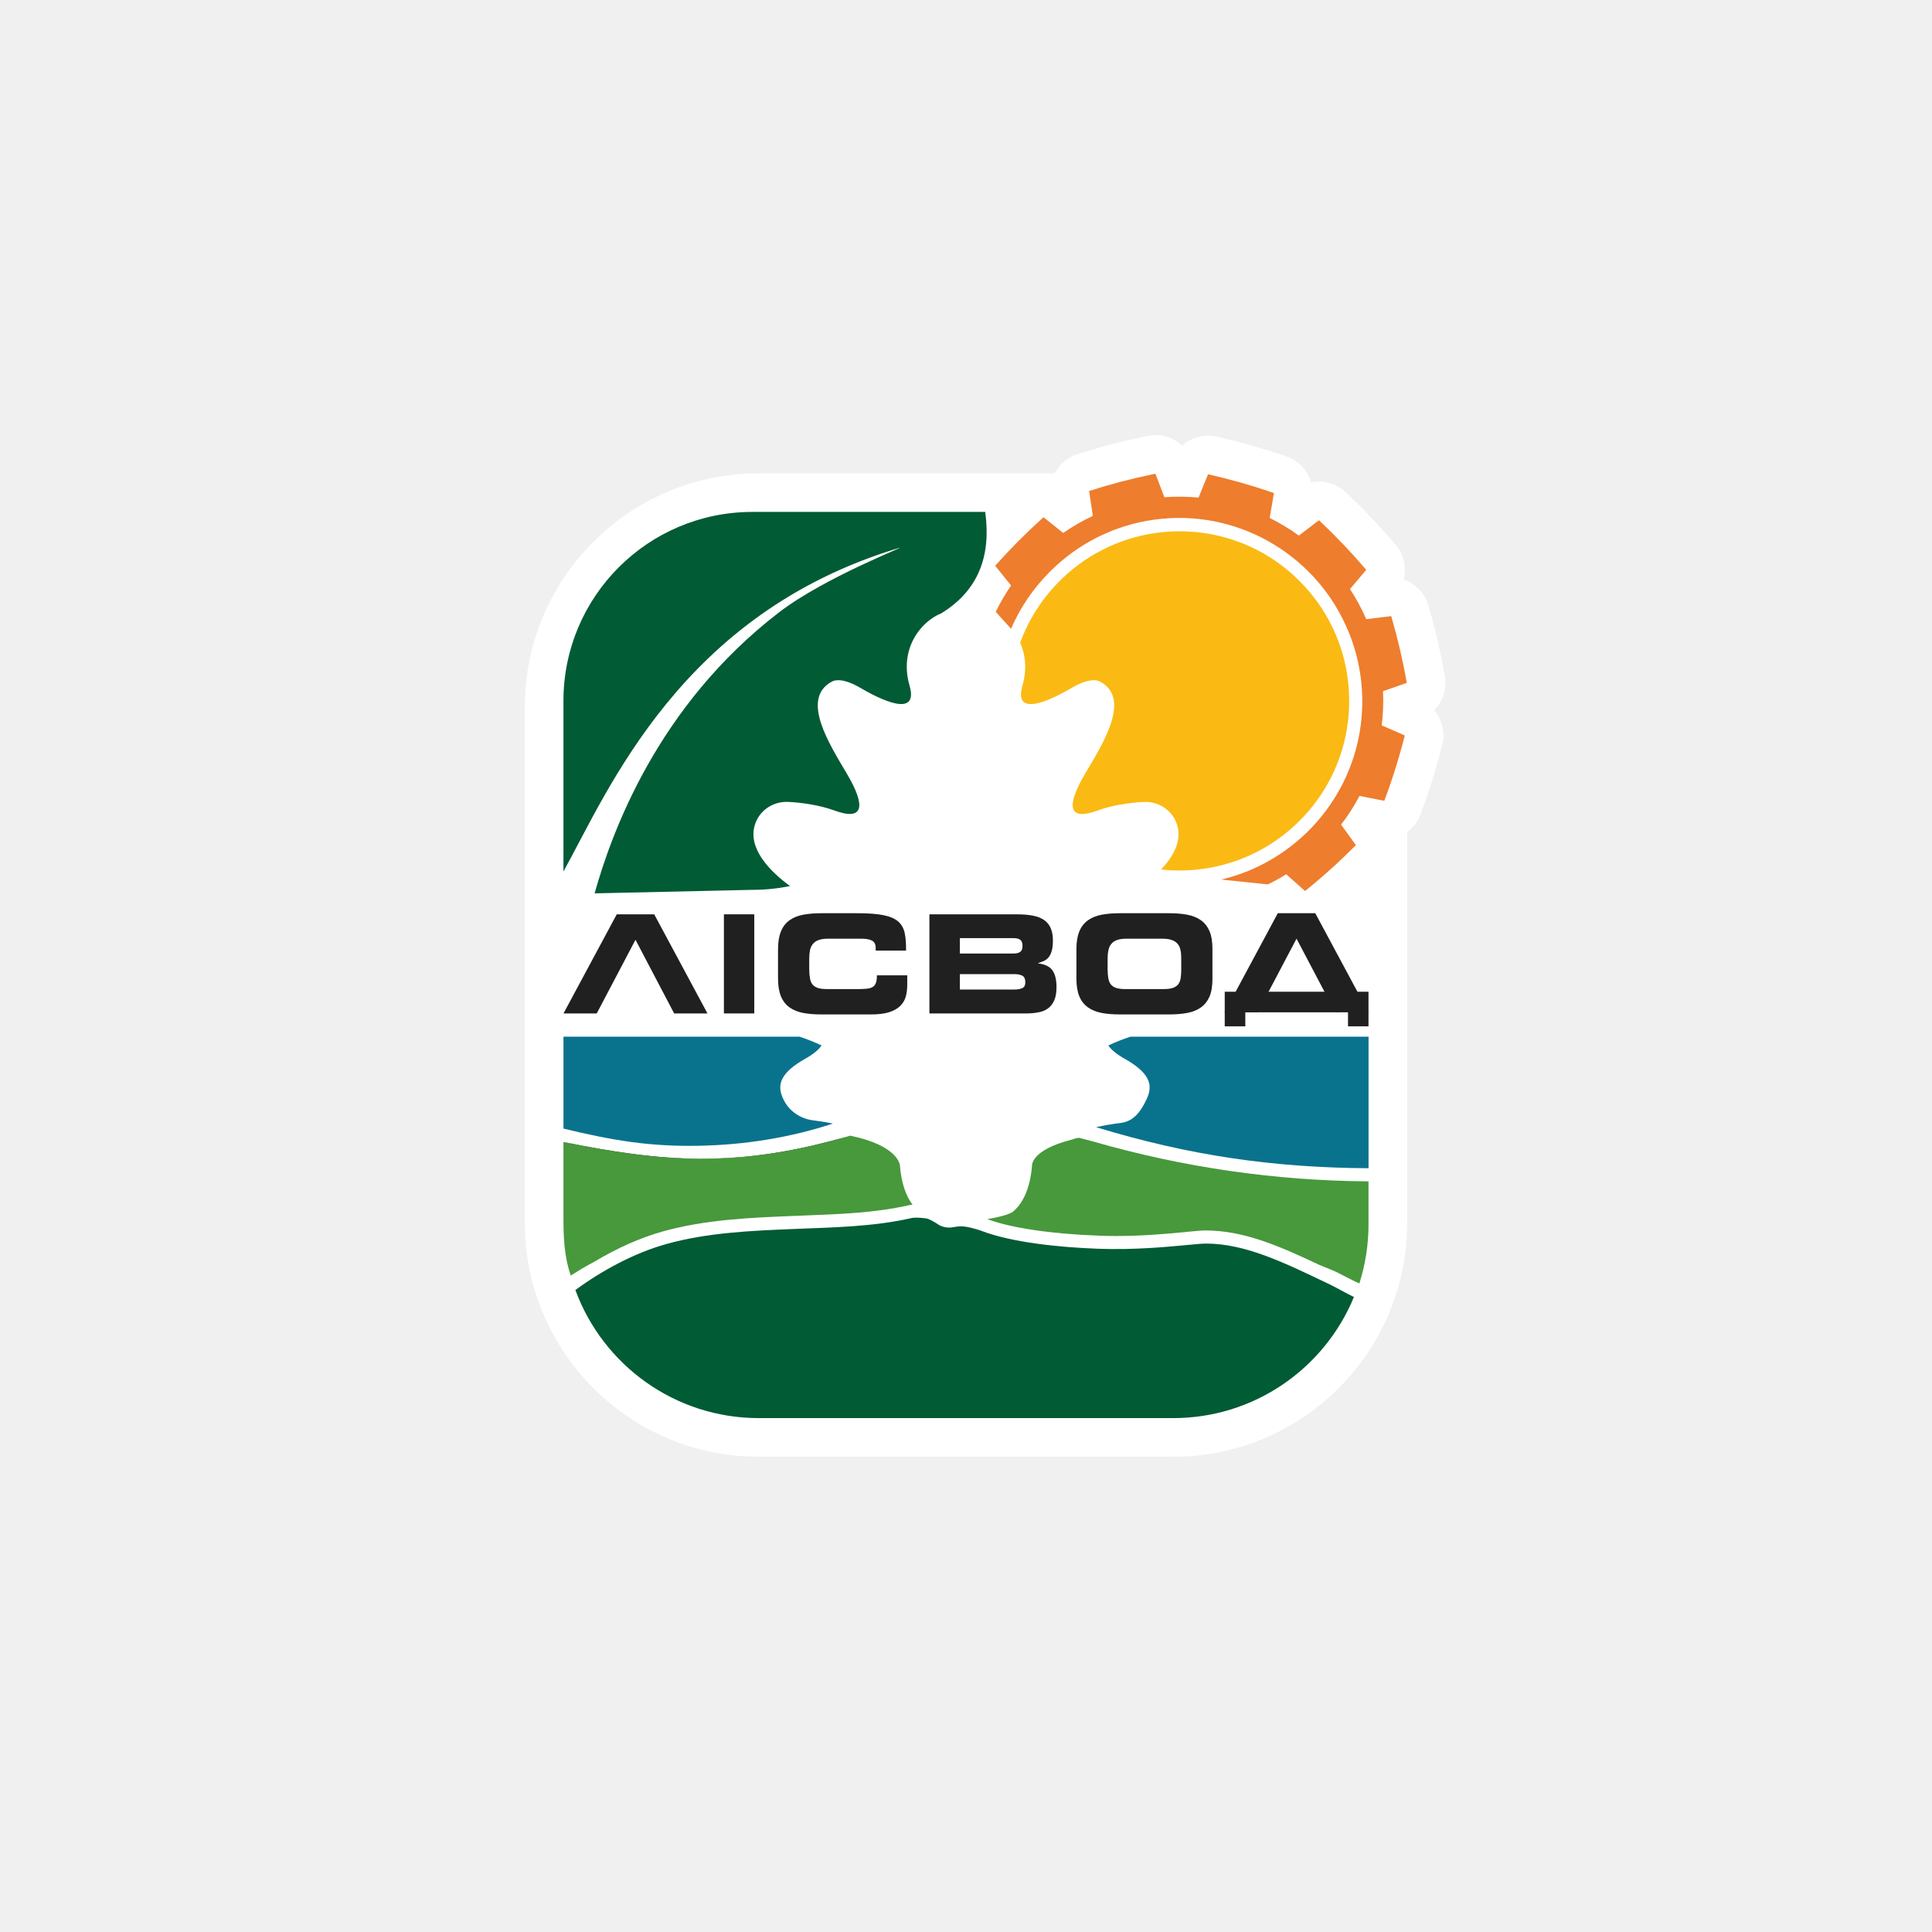
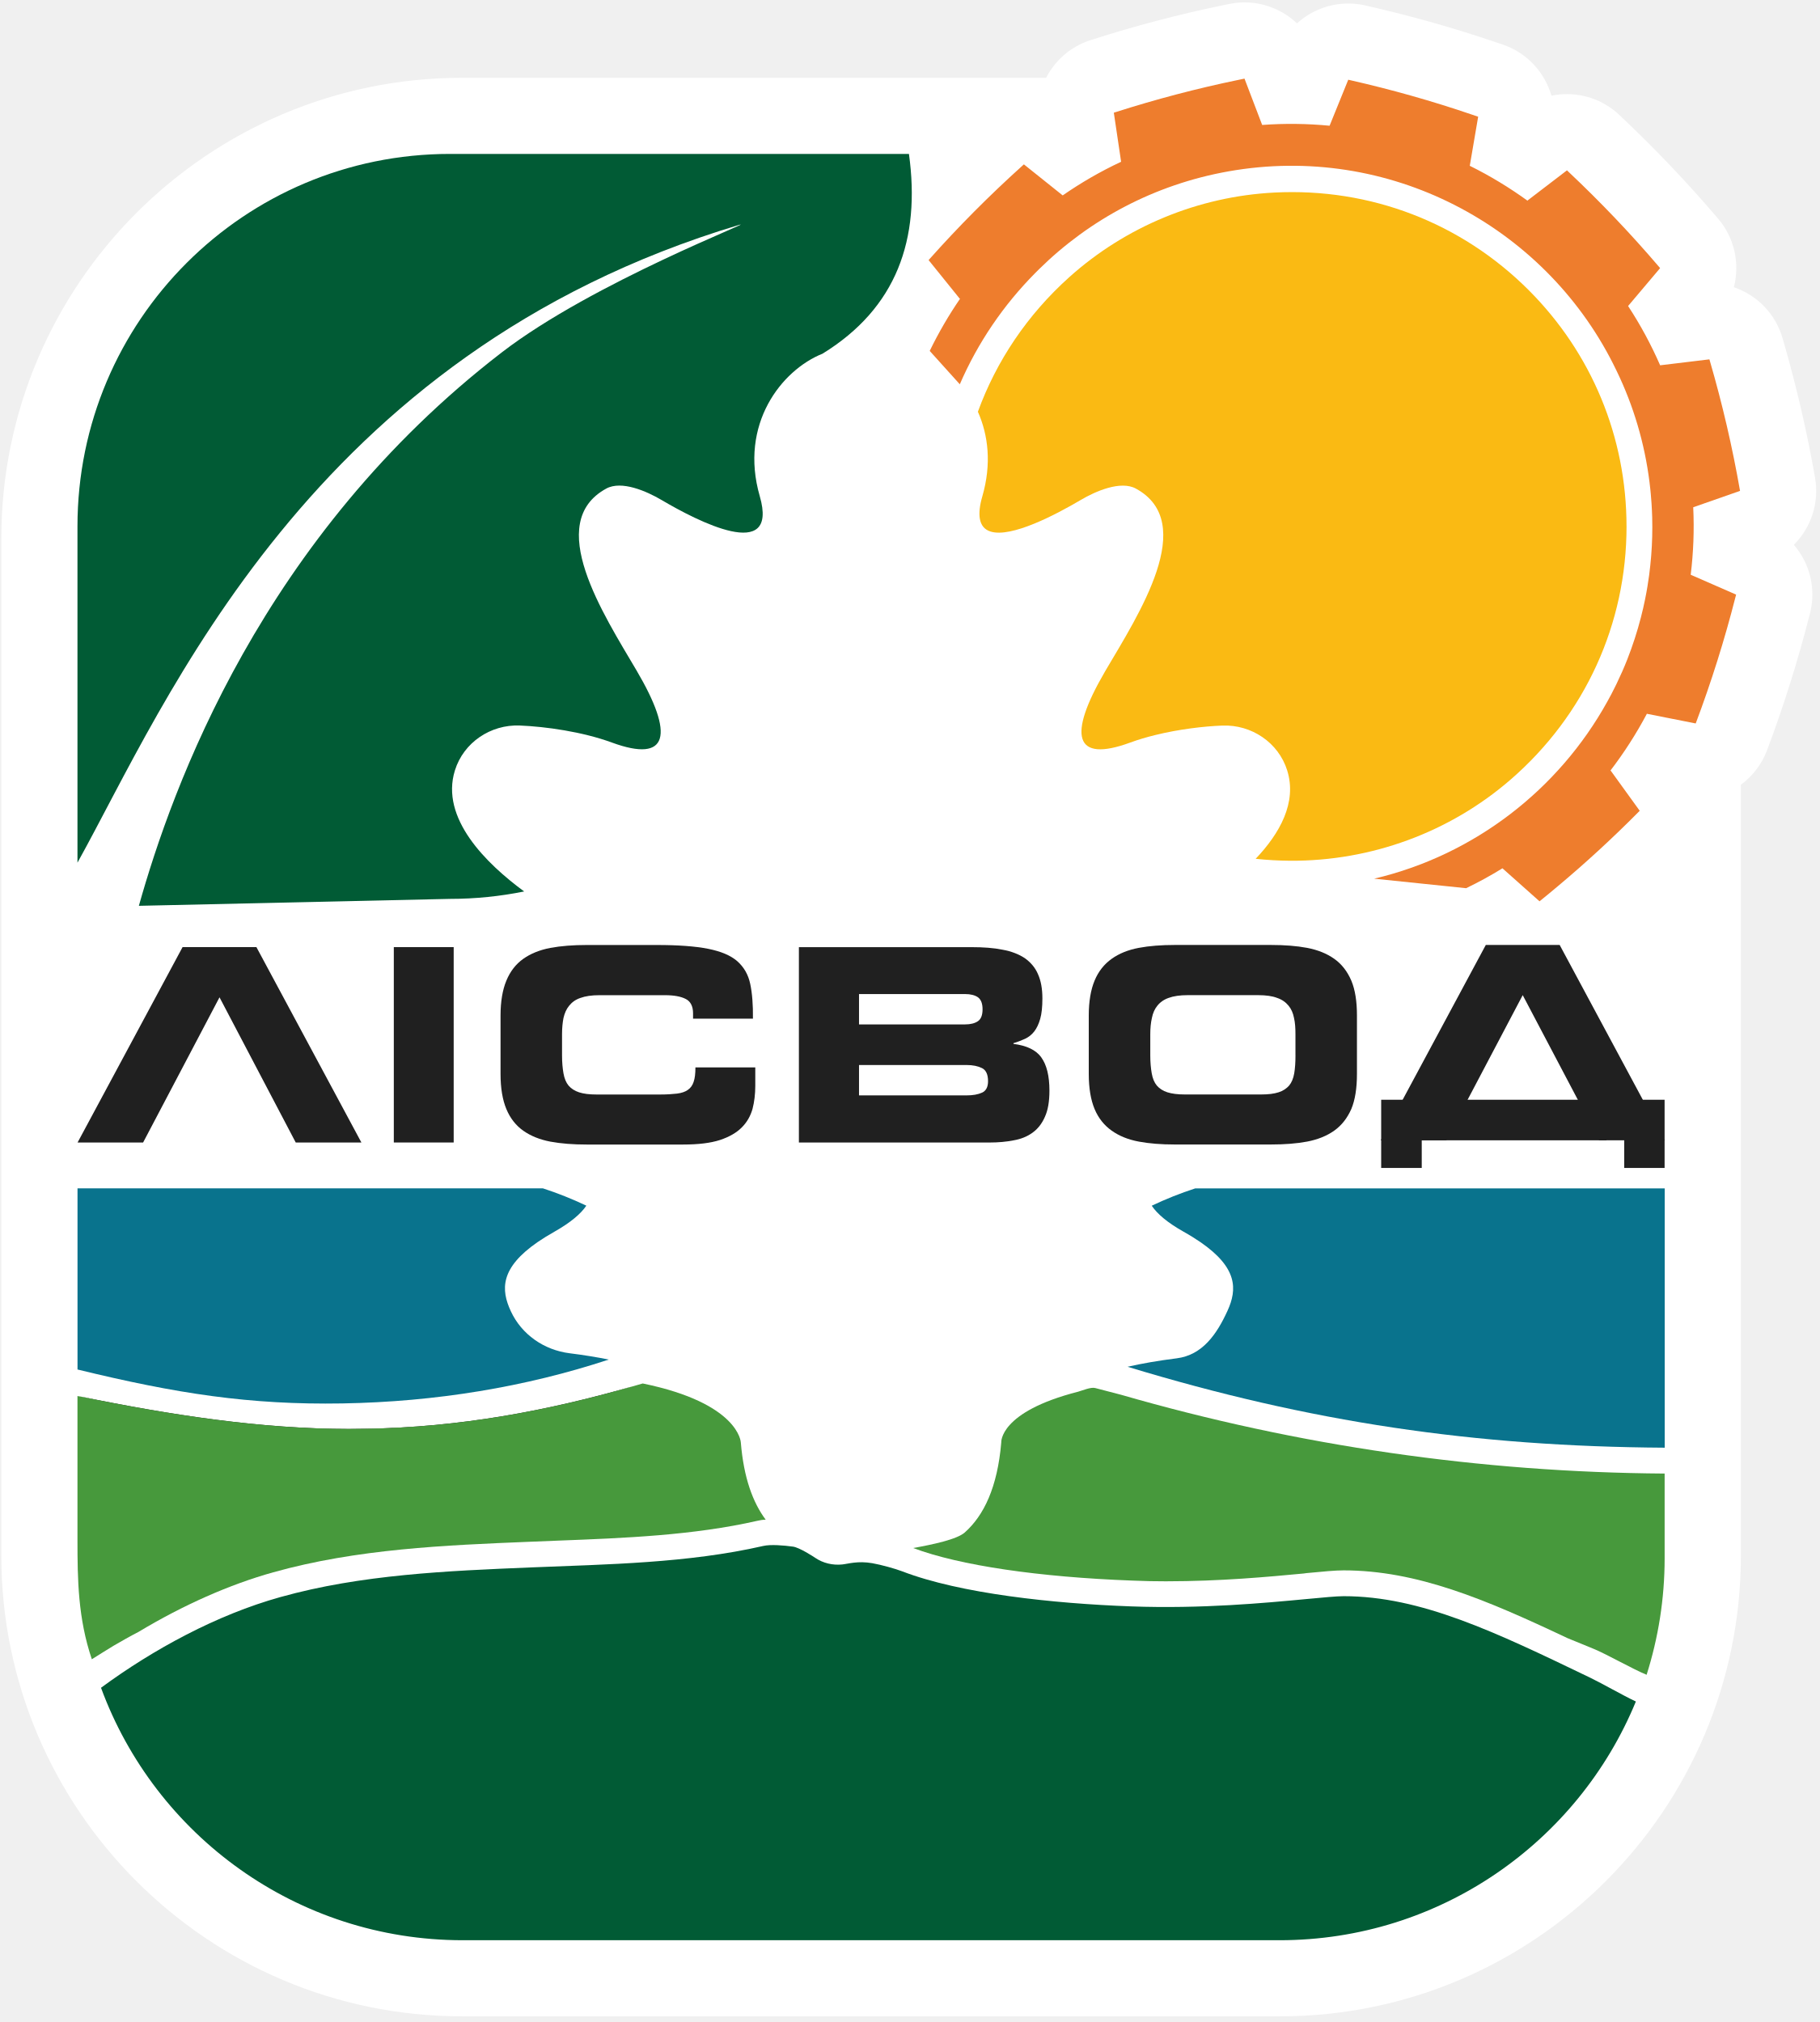
- <svg xmlns="http://www.w3.org/2000/svg" id="_Шар_1" data-name="Шар 1" viewBox="0 0 1000 1000">
+ <svg xmlns="http://www.w3.org/2000/svg" width="900" height="1000" data-name="Шар 1">
  <defs>
-     <style>
-       .cls-1 {
+     <style>.cls-1 {
        fill: #47993c;
      }

      .cls-2 {
        fill: #fff;
      }

      .cls-3 {
        fill: #09738d;
      }

      .cls-4 {
        fill: #ee7d2d;
      }

      .cls-5 {
        fill: #202020;
      }

      .cls-6 {
        fill: #faba13;
      }

      .cls-7 {
        fill: #015b35;
-       }
-     </style>
+       }</style>
  </defs>
-   <path class="cls-2" d="M742.27,367.61c4.13,4.8,5.88,11.43,4.26,17.91-.08.32-.16.64-.25.95-3.04,11.87-6.75,23.67-11.05,35.08-1.41,3.74-3.83,6.83-6.87,9.06v202.39c0,66.72-54.28,121-121,121h-214.72c-66.72,0-121-54.28-121-121v-267.01c0-66.72,54.28-121,121-121h153.31c2.33-4.52,6.36-8.13,11.48-9.83.2-.06.63-.2.65-.2,11.23-3.6,22.72-6.62,34.16-8.99.5-.11,1.01-.21,1.51-.31l.29-.06c1.35-.28,2.69-.41,4.02-.41,5.17,0,10.09,2.02,13.76,5.5,3.64-3.31,8.43-5.21,13.46-5.21,1.36,0,2.75.14,4.13.43.37.08.73.16,1.09.25,11.42,2.6,22.74,5.81,33.65,9.53l.18.06c.56.19,1.13.38,1.69.57,6.29,2.21,10.86,7.3,12.61,13.37,1.34-.28,2.71-.42,4.07-.42,4.94,0,9.87,1.83,13.7,5.42.23.23.45.43.66.64,8.68,8.18,16.99,16.91,24.72,25.93.13.16.27.31.4.47,4.53,5.15,5.96,12.01,4.35,18.24,6.09,2.07,11.01,7.02,12.84,13.57.06.21.11.39.16.56,3.41,11.78,6.21,23.86,8.32,35.91,1.15,6.6-1.08,13.12-5.58,17.6Z" />
-   <g>
-     <path class="cls-5" d="M338.62,473.25h-19.39l-27.56,51.3h17.2l20.06-38.12,20.01,38.12h17.24l-27.56-51.3Z" />
-     <path class="cls-5" d="M374.69,473.25v51.3h15.72v-51.3h-15.72Z" />
-     <g>
-       <path class="cls-5" d="M702.61,513.32l-21.83-40.65h-19.39l-21.83,40.65-5.64,10.46-.1.19h17.2l5.59-10.65,14.47-27.47,14.47,27.47,5.59,10.65h17.2l-5.73-10.65Z" />
-       <path class="cls-5" d="M641.75,513.32v10.65h51.3v-10.65h-51.3Z" />
-       <path class="cls-5" d="M633.92,513.32v17.91h10.65v-17.91h-10.65Z" />
-       <path class="cls-5" d="M697.73,513.32v17.91h10.6v-17.91h-10.6Z" />
+   <g class="layer">
+     <g id="svg_22">
+       <path class="cls-2" d="m887.08,269.44c7.78,9.04 11.08,21.53 8.02,33.73c-0.15,0.6 -0.3,1.21 -0.47,1.79c-5.73,22.36 -12.71,44.58 -20.81,66.07c-2.66,7.04 -7.21,12.86 -12.94,17.06l0,381.2c0,125.67 -102.24,227.9 -227.9,227.9l-404.43,0c-125.67,0 -227.9,-102.24 -227.9,-227.9l0,-502.92c0,-125.67 102.24,-227.9 227.9,-227.9l288.76,0c4.39,-8.51 11.98,-15.31 21.62,-18.51c0.38,-0.11 1.19,-0.38 1.22,-0.38c21.15,-6.78 42.79,-12.47 64.34,-16.93c0.94,-0.21 1.9,-0.4 2.84,-0.58l0.55,-0.11c2.54,-0.53 5.07,-0.77 7.57,-0.77c9.74,0 19,3.8 25.92,10.36c6.86,-6.23 15.88,-9.81 25.35,-9.81c2.56,0 5.18,0.26 7.78,0.81c0.7,0.15 1.37,0.3 2.05,0.47c21.51,4.9 42.83,10.94 63.38,17.95l0.34,0.11c1.05,0.36 2.13,0.72 3.18,1.07c11.85,4.16 20.45,13.75 23.75,25.18c2.52,-0.53 5.1,-0.79 7.67,-0.79c9.3,0 18.59,3.45 25.8,10.21c0.43,0.43 0.85,0.81 1.24,1.21c16.35,15.41 32,31.85 46.56,48.84c0.24,0.3 0.51,0.58 0.75,0.89c8.53,9.7 11.23,22.62 8.19,34.36c11.47,3.9 20.74,13.22 24.18,25.56c0.11,0.4 0.21,0.73 0.3,1.05c6.42,22.19 11.7,44.94 15.67,67.64c2.17,12.43 -2.03,24.71 -10.51,33.15l0.03,-0.01z" id="svg_1" />
+       <g id="svg_2">
+         <path class="cls-5" d="m126.8,468.41l-36.52,0l-51.91,96.62l32.4,0l37.78,-71.8l37.69,71.8l32.47,0l-51.91,-96.62z" id="svg_3" />
+         <path class="cls-5" d="m194.74,468.41l0,96.62l29.61,0l0,-96.62l-29.61,0z" id="svg_4" />
+         <g id="svg_5">
+           <path class="cls-5" d="m812.38,543.89l-41.12,-76.56l-36.52,0l-41.12,76.56l-10.62,19.7l-0.19,0.36l32.4,0l10.53,-20.06l27.25,-51.74l27.25,51.74l10.53,20.06l32.4,0l-10.79,-20.06z" id="svg_6" />
+           <path class="cls-5" d="m697.75,543.89l0,20.06l96.62,0l0,-20.06l-96.62,0z" id="svg_7" />
+           <path class="cls-5" d="m683,543.89l0,33.73l20.06,0l0,-33.73l-20.06,0z" id="svg_8" />
+           <path class="cls-5" d="m803.18,543.89l0,33.73l19.97,0l0,-33.73l-19.97,0z" id="svg_9" />
+         </g>
+         <path class="cls-5" d="m343.89,527.88c0,3.05 -0.26,5.41 -0.9,7.2c-0.55,1.71 -1.53,3.05 -2.88,3.96c-1.26,0.9 -3.05,1.53 -5.31,1.81c-2.24,0.26 -4.95,0.45 -8.27,0.45l-31.59,0c-3.5,0 -6.39,-0.36 -8.55,-1.07c-2.24,-0.72 -3.96,-1.88 -5.22,-3.33c-1.26,-1.53 -2.07,-3.5 -2.52,-6.03c-0.45,-2.52 -0.72,-5.48 -0.72,-8.91l0,-10.43c0,-3.05 0.26,-5.76 0.72,-8.1c0.55,-2.34 1.43,-4.41 2.79,-6.03c1.36,-1.71 3.15,-3.05 5.58,-3.86c2.43,-0.9 5.58,-1.36 9.46,-1.36l32.3,0c4.5,0 7.91,0.62 10.34,1.88c2.34,1.17 3.6,3.6 3.6,7.03l0,2.69l29.61,0c0.09,-6.84 -0.36,-12.6 -1.36,-17.27c-0.98,-4.6 -3.15,-8.27 -6.39,-11.15c-3.33,-2.88 -8.1,-4.86 -14.39,-6.12c-6.39,-1.26 -14.75,-1.88 -25.28,-1.88l-34.83,0c-6.65,0 -12.6,0.45 -17.91,1.43c-5.22,1 -9.72,2.79 -13.41,5.41c-3.69,2.62 -6.48,6.22 -8.36,10.79c-1.88,4.5 -2.88,10.27 -2.88,17.27l0,28.87c0,7.1 1,12.86 2.88,17.37s4.67,8.1 8.36,10.7c3.69,2.62 8.19,4.41 13.41,5.41c5.31,0.98 11.24,1.43 17.91,1.43l47.77,0c7.46,0 13.5,-0.72 18.18,-2.24c4.6,-1.53 8.19,-3.6 10.79,-6.22c2.62,-2.62 4.31,-5.67 5.31,-9.17c0.9,-3.5 1.36,-7.29 1.36,-11.43l0,-9.08l-29.61,0l0.02,0l-0.01,-0.02z" id="svg_10" />
+         <path class="cls-5" d="m514.93,522.92c-2.62,-3.6 -7.2,-5.84 -13.77,-6.65l0,-0.36c2.07,-0.62 3.96,-1.36 5.76,-2.17c1.71,-0.81 3.24,-1.98 4.5,-3.6c1.26,-1.62 2.24,-3.69 2.98,-6.29c0.72,-2.52 1.07,-5.93 1.07,-10.08c0,-4.77 -0.72,-8.72 -2.17,-11.96c-1.36,-3.24 -3.6,-5.84 -6.48,-7.91c-2.98,-1.98 -6.67,-3.43 -11.08,-4.22c-4.41,-0.9 -9.53,-1.26 -15.39,-1.26l-85.29,0l0,96.62l94.38,0c4.24,0 8.19,-0.36 11.79,-1.07c3.6,-0.62 6.74,-1.88 9.36,-3.79c2.62,-1.88 4.67,-4.5 6.12,-7.84c1.53,-3.33 2.24,-7.65 2.24,-12.96c0,-7.29 -1.36,-12.77 -4.05,-16.46l0,-0.02l0.03,0.02zm-90.14,-31.3l52.46,0c2.69,0 4.86,0.55 6.39,1.62c1.53,1.17 2.24,3.15 2.24,5.93s-0.72,4.77 -2.24,5.84c-1.53,1.07 -3.69,1.62 -6.39,1.62l-52.46,0l0,-15.03l0,0.02zm60.82,48.76c-1.98,0.9 -4.5,1.36 -7.74,1.36l-53.08,0l0,-15.03l53.08,0c3.24,0 5.76,0.55 7.74,1.53c1.98,1 2.98,3.15 2.98,6.48c0,2.88 -1,4.77 -2.98,5.67l0,-0.01z" id="svg_11" />
+         <path class="cls-5" d="m668.23,484.97c-1.98,-4.6 -4.77,-8.19 -8.46,-10.79c-3.69,-2.62 -8.19,-4.41 -13.41,-5.41c-5.22,-0.98 -11.15,-1.43 -17.89,-1.43l-47.5,0c-6.65,0 -12.6,0.45 -17.82,1.43c-5.31,1 -9.72,2.79 -13.41,5.41c-3.69,2.62 -6.57,6.22 -8.46,10.79c-1.88,4.5 -2.88,10.27 -2.88,17.27l0,28.87c0,7.1 1,12.86 2.88,17.37c1.88,4.5 4.77,8.1 8.46,10.7c3.69,2.62 8.1,4.41 13.41,5.41c5.22,0.98 11.15,1.43 17.82,1.43l47.5,0c6.74,0 12.68,-0.45 17.89,-1.43c5.22,-1 9.72,-2.79 13.41,-5.41c3.69,-2.62 6.48,-6.22 8.46,-10.7c1.88,-4.5 2.79,-10.27 2.79,-17.37l0,-28.87c0,-7.03 -0.9,-12.77 -2.79,-17.27zm-27.61,36.97c0,3.41 -0.19,6.39 -0.62,8.91c-0.45,2.52 -1.26,4.5 -2.52,6.03c-1.26,1.43 -2.98,2.62 -5.22,3.33c-2.24,0.72 -5.05,1.07 -8.55,1.07l-37.88,0c-3.5,0 -6.29,-0.36 -8.55,-1.07c-2.24,-0.72 -3.96,-1.88 -5.22,-3.33c-1.26,-1.53 -2.07,-3.5 -2.52,-6.03c-0.45,-2.52 -0.72,-5.48 -0.72,-8.91l0,-10.43c0,-3.05 0.26,-5.76 0.81,-8.1c0.45,-2.34 1.36,-4.41 2.69,-6.03c1.36,-1.71 3.24,-3.05 5.58,-3.86c2.43,-0.9 5.58,-1.36 9.53,-1.36l34.64,0c3.96,0 7.1,0.45 9.46,1.36c2.43,0.81 4.31,2.17 5.67,3.86c1.36,1.62 2.24,3.69 2.69,6.03c0.55,2.34 0.72,5.05 0.72,8.1l0,10.43l0.02,0l-0.01,0z" id="svg_12" />
+       </g>
+       <path class="cls-7" d="m808.97,841.46s-0.04,0.11 -0.08,0.17c-28.54,69.2 -96.66,117.93 -176.18,117.93l-403.88,0c-82.14,0 -152.13,-51.98 -178.88,-124.86l0,0c25.99,-19.12 57.32,-36.09 88.62,-44.83c40.04,-11.21 82.76,-12.98 124.09,-14.69c37.58,-1.54 77.54,-2.09 114.72,-10.6c3.75,-0.87 10.19,-0.3 14.77,0.32c3.13,0.41 10.13,4.95 10.98,5.54c3.9,2.66 8.65,3.75 13.34,3.28c2.94,-0.3 7.68,-1.88 14.9,-0.62c4.24,0.73 11.45,2.73 14.8,4.03c28.67,11.02 74.64,15.92 113.29,17.33c34.84,1.26 66.04,-1.7 86.66,-3.64c8.25,-0.77 14.79,-1.41 18.33,-1.41c38.25,0 75.15,17.8 121.9,40.31c6.44,3.11 15.58,8.46 22.62,11.79l0,-0.04l0,-0.01z" id="svg_13" />
+       <path class="cls-7" d="m449.48,76.13c5.84,42.23 -6.1,76.23 -42.74,98.79c-20.4,8.17 -41.27,35.01 -31.04,70.44c9.64,33.38 -31.1,12.22 -48.59,1.9c-7.38,-4.35 -19.76,-9.76 -27.31,-5.63c-30.93,16.88 -1.41,62.08 14.99,89.98c18.76,31.87 15.93,45.94 -12.21,35.62c-14.52,-5.33 -32.68,-7.89 -45.54,-8.42c-14.43,-0.57 -27.78,8.38 -32.08,22.19c-7.4,23.71 15.56,46.15 34.24,59.88c-11.85,2.39 -24.11,3.67 -36.69,3.67c-51.29,1.13 -102.58,2.28 -153.84,3.43c16.46,-58.5 60.76,-182.4 179.61,-273.81c45.07,-34.66 127.81,-66.13 117.04,-62.89c-212.67,63.89 -283.24,236.61 -327.01,315.36l0,-166.31c0,-101.75 82.48,-184.21 184.21,-184.21l226.94,0l0.02,0.02l0,-0.01z" id="svg_14" />
+       <path class="cls-6" d="m804.33,260.36c0,48.16 -20.45,93.18 -57.24,125.12c-30.15,26.18 -69.12,40.44 -109.06,40.21c-5.74,-0.04 -11.45,-0.36 -17.1,-0.96c11.88,-12.51 20.55,-27.82 15.6,-43.7c-4.31,-13.79 -17.65,-22.75 -32.08,-22.19c-9.36,0.36 -21.57,1.83 -33.13,4.67c-4.29,1.05 -8.49,2.28 -12.41,3.73c-27.86,10.23 -30.89,-3.48 -12.71,-34.73c0.17,-0.3 0.34,-0.58 0.51,-0.89c16.41,-27.89 45.94,-73.12 14.99,-89.98c-7.53,-4.11 -19.93,1.28 -27.31,5.65c-11.83,6.99 -34.34,18.93 -44.64,15.56c-2.79,-0.9 -4.67,-2.92 -5.24,-6.46c-0.43,-2.71 -0.08,-6.33 1.28,-11c4.61,-15.97 2.92,-30.19 -2.22,-41.76c9.15,-25.14 24.45,-47.92 45.11,-66.49c27.97,-25.13 63.95,-39.99 101.5,-41.91c47.43,-2.43 92.4,14.92 125.71,48.2c31.23,31.23 48.43,72.76 48.43,116.93l0.02,-0.02l-0.01,0.02z" id="svg_15" />
+       <path class="cls-3" d="m823.21,587.7l0,128.27c-94.1,-0.58 -175.49,-12.6 -265.63,-40.02c7.03,-1.6 15.09,-3.03 24.3,-4.18c12.71,-1.6 19.83,-11.88 25.14,-23.54c4.84,-10.6 5.01,-21.25 -13.45,-33.96c-2.45,-1.68 -5.22,-3.41 -8.36,-5.16c-8.04,-4.54 -12.98,-8.81 -15.67,-12.81c6.93,-3.3 14.13,-6.18 21.51,-8.57l232.16,0l0,-0.02l0,-0.01z" id="svg_16" />
+       <path class="cls-1" d="m823.17,728.77l0,41.93c0,20.06 -3.15,39.4 -8.91,57.58c-7.03,-2.88 -19.89,-10.27 -26.27,-12.86c-4.41,-1.81 -8.72,-3.6 -12.96,-5.31c-40.5,-19.16 -74.4,-33.47 -110.66,-33.47c-3.96,0 -9.98,0.55 -18.35,1.36l-1.36,0.19c-17.27,1.62 -40.93,3.86 -68.11,3.86c-5.41,0 -10.98,-0.09 -16.74,-0.36c-45.98,-1.71 -85.29,-7.46 -108.23,-16.1c9.53,-1.71 21.68,-4.24 25.56,-7.74c9.36,-8.36 16.1,-22.23 17.99,-44.45c0,0 -1.17,-15.12 37.97,-25.11c2.24,-0.62 6.39,-2.43 8.55,-1.81c4.22,1.07 8.55,2.24 12.77,3.33c87.55,25.28 177.78,38.33 268.64,38.95l0.09,0l0,0.02l0.02,-0.01z" id="svg_17" />
+       <path class="cls-5" d="m312.17,685.83c-41.21,13.22 -85.38,20.25 -131.17,20.96c-2.79,0.09 -5.67,0.09 -8.55,0.09c-42.91,0 -87.62,-5.41 -133.07,-16.29c45.62,9.36 90.14,16.1 133.07,16.1c2.79,0 5.58,-0.09 8.46,-0.09c46.69,-0.72 89.79,-8.91 131.26,-20.78l0,0.01z" id="svg_18" />
+       <path class="cls-3" d="m301.06,672.38c-41.06,13.54 -85.51,20.91 -131.71,21.7c-45.84,0.77 -82.06,-4.84 -131.02,-16.78l0,-89.6l230.11,0c7.38,2.39 14.58,5.29 21.51,8.57c-2.69,3.99 -7.67,8.27 -15.67,12.81c-3.15,1.77 -5.91,3.5 -8.36,5.16c-18.63,12.85 -18.29,23.56 -13.3,34.26c5.33,11.51 16.42,19.17 29.02,20.76c7.14,0.89 13.6,1.96 19.44,3.13l-0.02,0l0,-0.01z" id="svg_19" />
+       <path class="cls-1" d="m378.66,751.58c-1.53,0 -2.88,0.26 -4.14,0.55c-31.59,7.2 -65.68,8.55 -98.79,9.81l-13.67,0.55c-42.02,1.71 -85.47,3.5 -126.95,15.11c-21.59,6.03 -44.53,16.2 -66.68,29.51c-4.22,2.17 -8.27,4.5 -12.32,6.84c-1.98,1.17 -8.81,5.48 -10.7,6.65c-6.84,-20.25 -7.1,-39.31 -7.1,-59.03l0,-71.16c0.36,0.09 0.72,0.19 1.07,0.19c45.62,9.36 90.14,16.1 133.07,16.1c2.79,0 5.58,-0.09 8.46,-0.09c46.69,-0.72 89.79,-8.91 131.26,-20.78c1.88,-0.55 3.79,-1.07 5.67,-1.62c47.77,9.81 48.5,29.16 48.5,29.16c1.43,17.46 5.93,29.68 12.32,38.24l0,-0.02l0,-0.01z" id="svg_20" />
+       <path class="cls-4" d="m836.07,284.21c1.34,-10.92 1.77,-22.07 1.24,-33.34l23.15,-8.1c-3.77,-21.55 -8.7,-42.83 -14.79,-63.81c-0.11,-0.41 -0.24,-0.83 -0.36,-1.24l-24.35,2.94s-0.04,-0.08 -0.06,-0.11c-4.43,-10.13 -9.66,-19.81 -15.61,-28.91c-0.06,-0.09 -0.13,-0.21 -0.19,-0.3l15.26,-18.06l0.49,-0.6l0.09,-0.09c-0.32,-0.36 -0.62,-0.73 -0.94,-1.09c-13.9,-16.25 -28.65,-31.72 -44.22,-46.39c-0.3,-0.3 -0.6,-0.58 -0.9,-0.87l-19.53,14.94l0.24,0.24c-9.06,-6.57 -18.63,-12.39 -28.67,-17.37c-0.11,-0.06 -0.23,-0.11 -0.34,-0.17l0.24,0.08l1.47,-8.61l2.67,-15.63c-1.02,-0.36 -2.05,-0.7 -3.07,-1.04c-19.74,-6.74 -39.78,-12.39 -60.12,-17.01c-0.36,-0.09 -0.7,-0.17 -1.05,-0.24l-9.23,22.75c-10.94,-1.05 -22.09,-1.21 -33.34,-0.38l-8.74,-22.92c-1.02,0.21 -2.05,0.41 -3.07,0.64c-20.51,4.24 -40.76,9.57 -60.72,15.95c-0.28,0.09 -0.55,0.17 -0.83,0.26l3.3,22.21l0.3,2.07s-0.06,0 -0.08,0.04c-10.15,4.75 -19.76,10.32 -28.8,16.59l-19.19,-15.35c-0.34,0.32 -0.7,0.62 -1.04,0.94c-16.05,14.47 -31.27,29.78 -45.64,45.9c-0.15,0.17 -0.3,0.32 -0.45,0.49l11.11,13.77l4.33,5.37l0.28,-0.26c-5.69,8.29 -10.77,16.99 -15.16,26.05l14.88,16.5c8.93,-20.64 21.66,-39.27 37.29,-55.02c0.64,-0.64 1.3,-1.3 1.96,-1.96c24.77,-24.39 56.9,-41.81 93.65,-48.33c79.15,-14.05 155.56,26.75 190.1,95.04c1.21,2.37 2.35,4.77 3.47,7.2c7.82,17.1 12.98,35.65 15.01,55.13c0.08,0.73 0.13,1.45 0.21,2.18c0.13,1.58 0.26,3.18 0.38,4.78c0.13,2.28 0.26,4.54 0.32,6.84c0.04,1.6 0.06,3.22 0.06,4.84s-0.02,3.07 -0.06,4.6c-0.08,3.07 -0.23,6.1 -0.47,9.12c-0.04,0.53 -0.08,1.04 -0.13,1.54c-0.09,1.26 -0.21,2.52 -0.36,3.77c-0.15,1.56 -0.34,3.13 -0.55,4.69c-0.02,0.13 -0.04,0.24 -0.06,0.38c-0.19,1.43 -0.4,2.86 -0.64,4.28c-0.04,0.24 -0.08,0.51 -0.11,0.75c-0.17,1.02 -0.34,2.03 -0.53,3.05c-0.23,1.26 -0.47,2.52 -0.73,3.77c-0.28,1.43 -0.6,2.84 -0.92,4.24c-0.02,0.08 -0.04,0.15 -0.06,0.21c-0.32,1.41 -0.66,2.81 -1.02,4.18c-1.83,7.14 -4.11,14.09 -6.76,20.85c-1.6,4.05 -3.35,8.02 -5.24,11.92c-0.32,0.66 -0.64,1.32 -0.98,1.98c-0.45,0.94 -0.92,1.85 -1.41,2.77c-0.02,0.08 -0.06,0.13 -0.09,0.21c-0.7,1.34 -1.41,2.67 -2.17,3.99c-24.05,43.43 -65.72,75.83 -115.27,87.51l45.49,4.71c6.2,-2.99 12.19,-6.27 17.97,-9.85l0.43,0.4l17.89,15.93c3.01,-2.43 6.03,-4.9 8.98,-7.4c13.88,-11.62 27.2,-23.88 39.95,-36.75c0.21,-0.21 0.41,-0.41 0.62,-0.62l-13.99,-19.36l0,0s-0.4,-0.55 -0.4,-0.55l-0.24,0.21c6.89,-8.97 13,-18.5 18.29,-28.5l-0.08,0.24l24.11,4.77c7.72,-20.51 14.28,-41.38 19.68,-62.59c0.11,-0.38 0.21,-0.75 0.3,-1.13l-22.13,-9.68l-0.34,-0.15l0.02,-0.03z" id="svg_21" />
    </g>
-     <path class="cls-5" d="M453.88,504.82c0,1.62-.14,2.87-.48,3.82-.29.91-.81,1.62-1.53,2.1-.67.48-1.62.81-2.82.96-1.19.14-2.63.24-4.39.24h-16.77c-1.86,0-3.39-.19-4.54-.57-1.19-.38-2.1-1-2.77-1.77-.67-.81-1.1-1.86-1.34-3.2-.24-1.34-.38-2.91-.38-4.73v-5.54c0-1.62.14-3.06.38-4.3.29-1.24.76-2.34,1.48-3.2.72-.91,1.67-1.62,2.96-2.05,1.29-.48,2.96-.72,5.02-.72h17.15c2.39,0,4.2.33,5.49,1,1.24.62,1.91,1.91,1.91,3.73v1.43h15.72c.05-3.63-.19-6.69-.72-9.17-.52-2.44-1.67-4.39-3.39-5.92-1.77-1.53-4.3-2.58-7.64-3.25-3.39-.67-7.83-1-13.42-1h-18.49c-3.53,0-6.69.24-9.51.76-2.77.53-5.16,1.48-7.12,2.87-1.96,1.39-3.44,3.3-4.44,5.73-1,2.39-1.53,5.45-1.53,9.17v15.33c0,3.77.53,6.83,1.53,9.22s2.48,4.3,4.44,5.68c1.96,1.39,4.35,2.34,7.12,2.87,2.82.52,5.97.76,9.51.76h25.36c3.96,0,7.17-.38,9.65-1.19,2.44-.81,4.35-1.91,5.73-3.3,1.39-1.39,2.29-3.01,2.82-4.87.48-1.86.72-3.87.72-6.07v-4.82h-15.72Z" />
-     <path class="cls-5" d="M544.69,502.19c-1.39-1.91-3.82-3.1-7.31-3.53v-.19c1.1-.33,2.1-.72,3.06-1.15.91-.43,1.72-1.05,2.39-1.91.67-.86,1.19-1.96,1.58-3.34.38-1.34.57-3.15.57-5.35,0-2.53-.38-4.63-1.15-6.35-.72-1.72-1.91-3.1-3.44-4.2-1.58-1.05-3.54-1.82-5.88-2.24-2.34-.48-5.06-.67-8.17-.67h-45.28v51.3h50.11c2.25,0,4.35-.19,6.26-.57,1.91-.33,3.58-1,4.97-2.01,1.39-1,2.48-2.39,3.25-4.16.81-1.77,1.19-4.06,1.19-6.88,0-3.87-.72-6.78-2.15-8.74ZM496.83,485.57h27.85c1.43,0,2.58.29,3.39.86.81.62,1.19,1.67,1.19,3.15s-.38,2.53-1.19,3.1c-.81.57-1.96.86-3.39.86h-27.85v-7.98ZM529.12,511.46c-1.05.48-2.39.72-4.11.72h-28.18v-7.98h28.18c1.72,0,3.06.29,4.11.81,1.05.53,1.58,1.67,1.58,3.44,0,1.53-.53,2.53-1.58,3.01Z" />
-     <path class="cls-5" d="M626.08,482.04c-1.05-2.44-2.53-4.35-4.49-5.73-1.96-1.39-4.35-2.34-7.12-2.87-2.77-.52-5.92-.76-9.5-.76h-25.22c-3.53,0-6.69.24-9.46.76-2.82.53-5.16,1.48-7.12,2.87-1.96,1.39-3.49,3.3-4.49,5.73-1,2.39-1.53,5.45-1.53,9.17v15.33c0,3.77.53,6.83,1.53,9.22,1,2.39,2.53,4.3,4.49,5.68,1.96,1.39,4.3,2.34,7.12,2.87,2.77.52,5.92.76,9.46.76h25.22c3.58,0,6.73-.24,9.5-.76,2.77-.53,5.16-1.48,7.12-2.87,1.96-1.39,3.44-3.3,4.49-5.68,1-2.39,1.48-5.45,1.48-9.22v-15.33c0-3.73-.48-6.78-1.48-9.17ZM611.42,501.67c0,1.81-.1,3.39-.33,4.73-.24,1.34-.67,2.39-1.34,3.2-.67.76-1.58,1.39-2.77,1.77-1.19.38-2.68.57-4.54.57h-20.11c-1.86,0-3.34-.19-4.54-.57-1.19-.38-2.1-1-2.77-1.77-.67-.81-1.1-1.86-1.34-3.2-.24-1.34-.38-2.91-.38-4.73v-5.54c0-1.62.14-3.06.43-4.3.24-1.24.72-2.34,1.43-3.2.72-.91,1.72-1.62,2.96-2.05,1.29-.48,2.96-.72,5.06-.72h18.39c2.1,0,3.77.24,5.02.72,1.29.43,2.29,1.15,3.01,2.05.72.86,1.19,1.96,1.43,3.2.29,1.24.38,2.68.38,4.3v5.54Z" />
  </g>
-   <path class="cls-7" d="M700.8,671.31s-.02.06-.04.09c-15.15,36.74-51.32,62.61-93.54,62.61h-214.43c-43.61,0-80.77-27.6-94.97-66.29h0c13.8-10.15,30.43-19.16,47.05-23.8,21.26-5.95,43.94-6.89,65.88-7.8,19.95-.82,41.17-1.11,60.91-5.63,1.99-.46,5.41-.16,7.84.17,1.66.22,5.38,2.63,5.83,2.94,2.07,1.41,4.59,1.99,7.08,1.74,1.56-.16,4.08-1,7.91-.33,2.25.39,6.08,1.45,7.86,2.14,15.22,5.85,39.63,8.45,60.15,9.2,18.5.67,35.06-.9,46.01-1.93,4.38-.41,7.85-.75,9.73-.75,20.31,0,39.9,9.45,64.72,21.4,3.42,1.65,8.27,4.49,12.01,6.26Z" />
-   <path class="cls-7" d="M509.94,264.98c3.1,22.42-3.24,40.47-22.69,52.45-10.83,4.34-21.91,18.59-16.48,37.4,5.12,17.72-16.51,6.49-25.8,1.01-3.92-2.31-10.49-5.18-14.5-2.99-16.42,8.96-.75,32.96,7.96,47.77,9.96,16.92,8.46,24.39-6.48,18.91-7.71-2.83-17.35-4.19-24.18-4.47-7.66-.3-14.75,4.45-17.03,11.78-3.93,12.59,8.26,24.5,18.18,31.79-6.29,1.27-12.8,1.95-19.48,1.95-27.23.6-54.46,1.21-81.68,1.82,8.74-31.06,32.26-96.84,95.36-145.37,23.93-18.4,67.86-35.11,62.14-33.39-112.91,33.92-150.38,125.62-173.62,167.43v-88.3c0-54.02,43.79-97.8,97.8-97.8h120.49Z" />
-   <path class="cls-6" d="M698.34,362.79c0,25.57-10.86,49.47-30.39,66.43-16.01,13.9-36.7,21.47-57.9,21.35-3.05-.02-6.08-.19-9.08-.51,6.31-6.64,10.91-14.77,8.28-23.2-2.29-7.32-9.37-12.08-17.03-11.78-4.97.19-11.45.97-17.59,2.48-2.28.56-4.51,1.21-6.59,1.98-14.79,5.43-16.4-1.85-6.75-18.44.09-.16.18-.31.27-.47,8.71-14.81,24.39-38.82,7.96-47.77-4-2.18-10.58.68-14.5,3-6.28,3.71-18.23,10.05-23.7,8.26-1.48-.48-2.48-1.55-2.78-3.43-.23-1.44-.04-3.36.68-5.84,2.45-8.48,1.55-16.03-1.18-22.17,4.86-13.35,12.98-25.44,23.95-35.3,14.85-13.34,33.95-21.23,53.89-22.25,25.18-1.29,49.06,7.92,66.74,25.59,16.58,16.58,25.71,38.63,25.71,62.08Z" />
-   <path class="cls-3" d="M708.36,536.58v68.1c-49.96-.31-93.17-6.69-141.03-21.25,3.73-.85,8.01-1.61,12.9-2.22,6.75-.85,10.53-6.31,13.35-12.5,2.57-5.63,2.66-11.28-7.14-18.03-1.3-.89-2.77-1.81-4.44-2.74-4.27-2.41-6.89-4.68-8.32-6.8,3.68-1.75,7.5-3.28,11.42-4.55h123.26Z" />
-   <path class="cls-1" d="M708.34,611.48v22.26c0,10.65-1.67,20.92-4.73,30.57-3.73-1.53-10.56-5.45-13.95-6.83-2.34-.96-4.63-1.91-6.88-2.82-21.5-10.17-39.5-17.77-58.75-17.77-2.1,0-5.3.29-9.74.72l-.72.1c-9.17.86-21.73,2.05-36.16,2.05-2.87,0-5.83-.05-8.89-.19-24.41-.91-45.28-3.96-57.46-8.55,5.06-.91,11.51-2.25,13.57-4.11,4.97-4.44,8.55-11.8,9.55-23.6,0,0-.62-8.03,20.16-13.33,1.19-.33,3.39-1.29,4.54-.96,2.24.57,4.54,1.19,6.78,1.77,46.48,13.42,94.39,20.35,142.63,20.68h.05Z" />
-   <path class="cls-5" d="M437.04,588.68c-21.88,7.02-45.33,10.75-69.64,11.13-1.48.05-3.01.05-4.54.05-22.78,0-46.52-2.87-70.65-8.65,24.22,4.97,47.86,8.55,70.65,8.55,1.48,0,2.96-.05,4.49-.05,24.79-.38,47.67-4.73,69.69-11.03Z" />
-   <path class="cls-3" d="M431.14,581.54c-21.8,7.19-45.4,11.1-69.93,11.52-24.34.41-43.57-2.57-69.56-8.91v-47.57h122.17c3.92,1.27,7.74,2.81,11.42,4.55-1.43,2.12-4.07,4.39-8.32,6.8-1.67.94-3.14,1.86-4.44,2.74-9.89,6.82-9.71,12.51-7.06,18.19,2.83,6.11,8.72,10.18,15.41,11.02,3.79.47,7.22,1.04,10.32,1.66Z" />
-   <path class="cls-1" d="M472.34,623.59c-.81,0-1.53.14-2.2.29-16.77,3.82-34.87,4.54-52.45,5.21l-7.26.29c-22.31.91-45.38,1.86-67.4,8.02-11.46,3.2-23.64,8.6-35.4,15.67-2.24,1.15-4.39,2.39-6.54,3.63-1.05.62-4.68,2.91-5.68,3.53-3.63-10.75-3.77-20.87-3.77-31.34v-37.78c.19.05.38.1.57.1,24.22,4.97,47.86,8.55,70.65,8.55,1.48,0,2.96-.05,4.49-.05,24.79-.38,47.67-4.73,69.69-11.03,1-.29,2.01-.57,3.01-.86,25.36,5.21,25.75,15.48,25.75,15.48.76,9.27,3.15,15.76,6.54,20.3Z" />
-   <path class="cls-4" d="M715.19,375.45c.71-5.8.94-11.72.66-17.7l12.29-4.3c-2-11.44-4.62-22.74-7.85-33.88-.06-.22-.13-.44-.19-.66l-12.93,1.56s-.02-.04-.03-.06c-2.35-5.38-5.13-10.52-8.29-15.35-.03-.05-.07-.11-.1-.16l8.1-9.59.26-.32.05-.05c-.17-.19-.33-.39-.5-.58-7.38-8.63-15.21-16.84-23.48-24.63-.16-.16-.32-.31-.48-.46l-10.37,7.93.13.13c-4.81-3.49-9.89-6.58-15.22-9.22-.06-.03-.12-.06-.18-.09l.13.04.78-4.57,1.42-8.3c-.54-.19-1.09-.37-1.63-.55-10.48-3.58-21.12-6.58-31.92-9.03-.19-.05-.37-.09-.56-.13l-4.9,12.08c-5.81-.56-11.73-.64-17.7-.2l-4.64-12.17c-.54.11-1.09.22-1.63.34-10.89,2.25-21.64,5.08-32.24,8.47-.15.05-.29.09-.44.14l1.75,11.79.16,1.1s-.03,0-.04.02c-5.39,2.52-10.49,5.48-15.29,8.81l-10.19-8.15c-.18.17-.37.33-.55.5-8.52,7.68-16.6,15.81-24.23,24.37-.08.09-.16.17-.24.26l5.9,7.31,2.3,2.85.15-.14c-3.02,4.4-5.72,9.02-8.05,13.83l7.9,8.76c4.74-10.96,11.5-20.85,19.8-29.21.34-.34.69-.69,1.04-1.04,13.15-12.95,30.21-22.2,49.72-25.66,42.02-7.46,82.59,14.2,100.93,50.46.64,1.26,1.25,2.53,1.84,3.82,4.15,9.08,6.89,18.93,7.97,29.27.04.39.07.77.11,1.16.07.84.14,1.69.2,2.54.07,1.21.14,2.41.17,3.63.02.85.03,1.71.03,2.57s-.01,1.63-.03,2.44c-.04,1.63-.12,3.24-.25,4.84-.02.28-.04.55-.07.82-.05.67-.11,1.34-.19,2-.08.83-.18,1.66-.29,2.49-.01.07-.02.13-.03.2-.1.76-.21,1.52-.34,2.27-.02.13-.04.27-.06.4-.09.54-.18,1.08-.28,1.62-.12.67-.25,1.34-.39,2-.15.76-.32,1.51-.49,2.25-.01.04-.02.08-.03.11-.17.75-.35,1.49-.54,2.22-.97,3.79-2.18,7.48-3.59,11.07-.85,2.15-1.78,4.26-2.78,6.33-.17.35-.34.7-.52,1.05-.24.5-.49.98-.75,1.47-.01.04-.03.07-.05.11-.37.71-.75,1.42-1.15,2.12-12.77,23.06-34.89,40.26-61.2,46.46l24.15,2.5c3.29-1.59,6.47-3.33,9.54-5.23l.23.21,9.5,8.46c1.6-1.29,3.2-2.6,4.77-3.93,7.37-6.17,14.44-12.68,21.21-19.51.11-.11.22-.22.33-.33l-7.43-10.28h0s-.21-.29-.21-.29l-.13.11c3.66-4.76,6.9-9.82,9.71-15.13l-.04.13,12.8,2.53c4.1-10.89,7.58-21.97,10.45-33.23.06-.2.11-.4.16-.6l-11.75-5.14-.18-.08Z" />
</svg>
